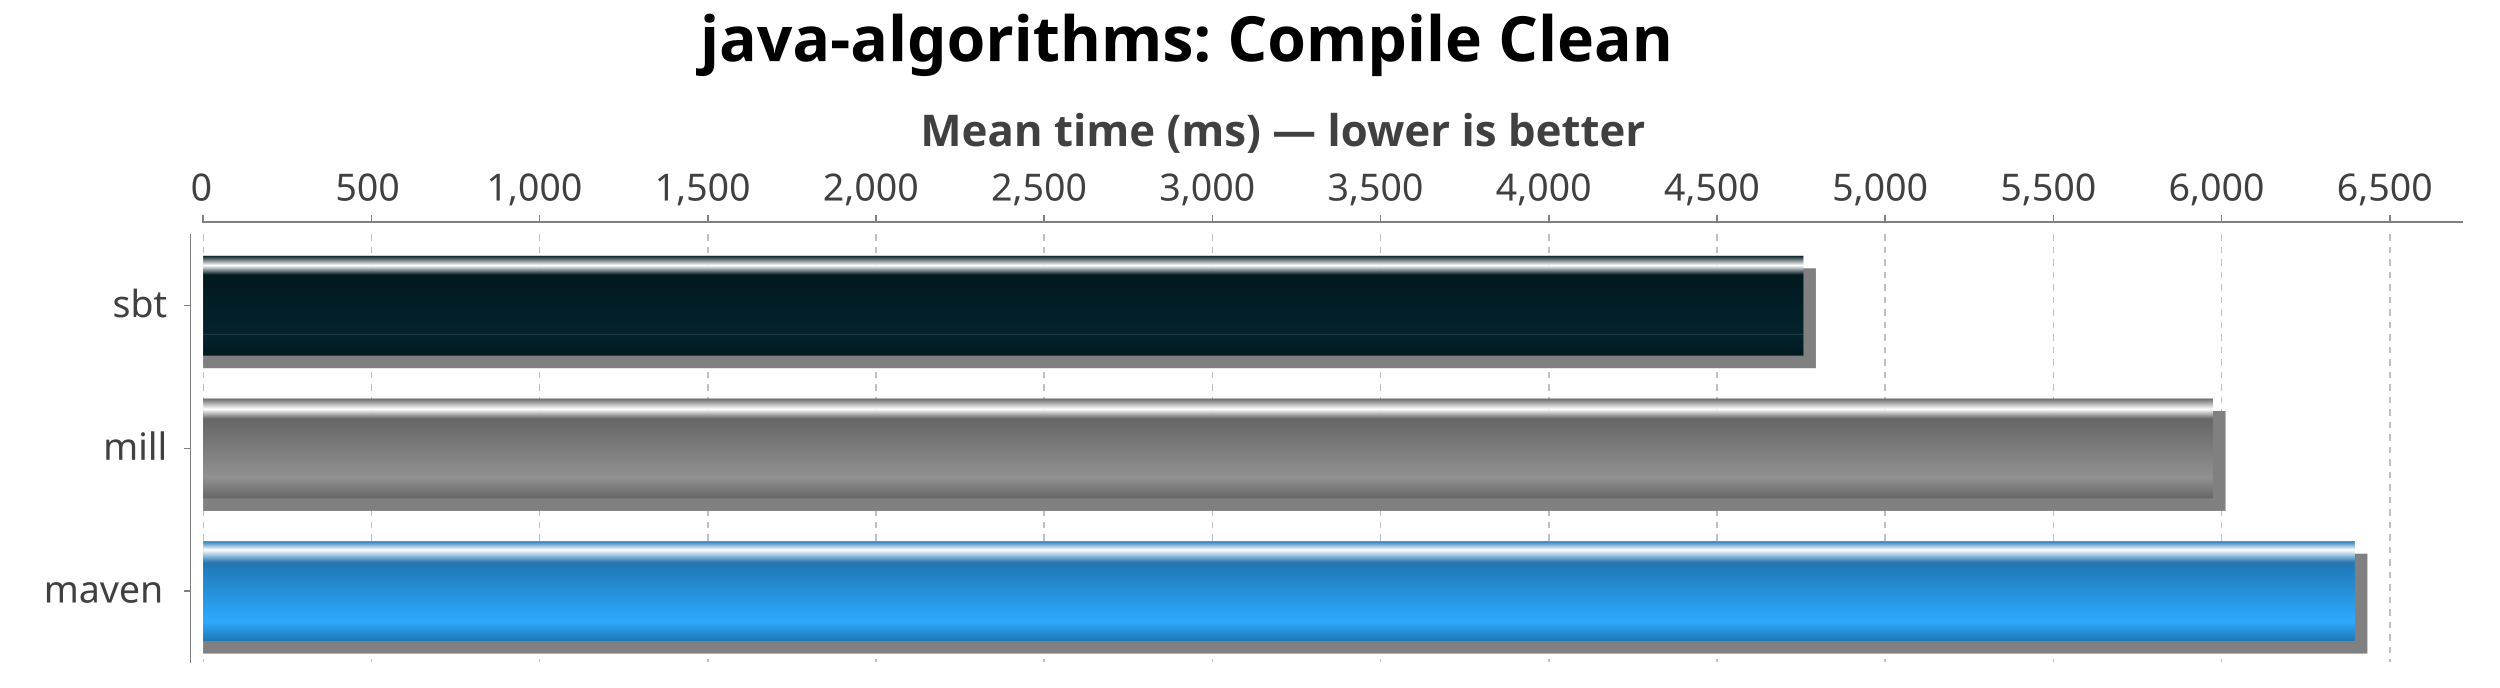
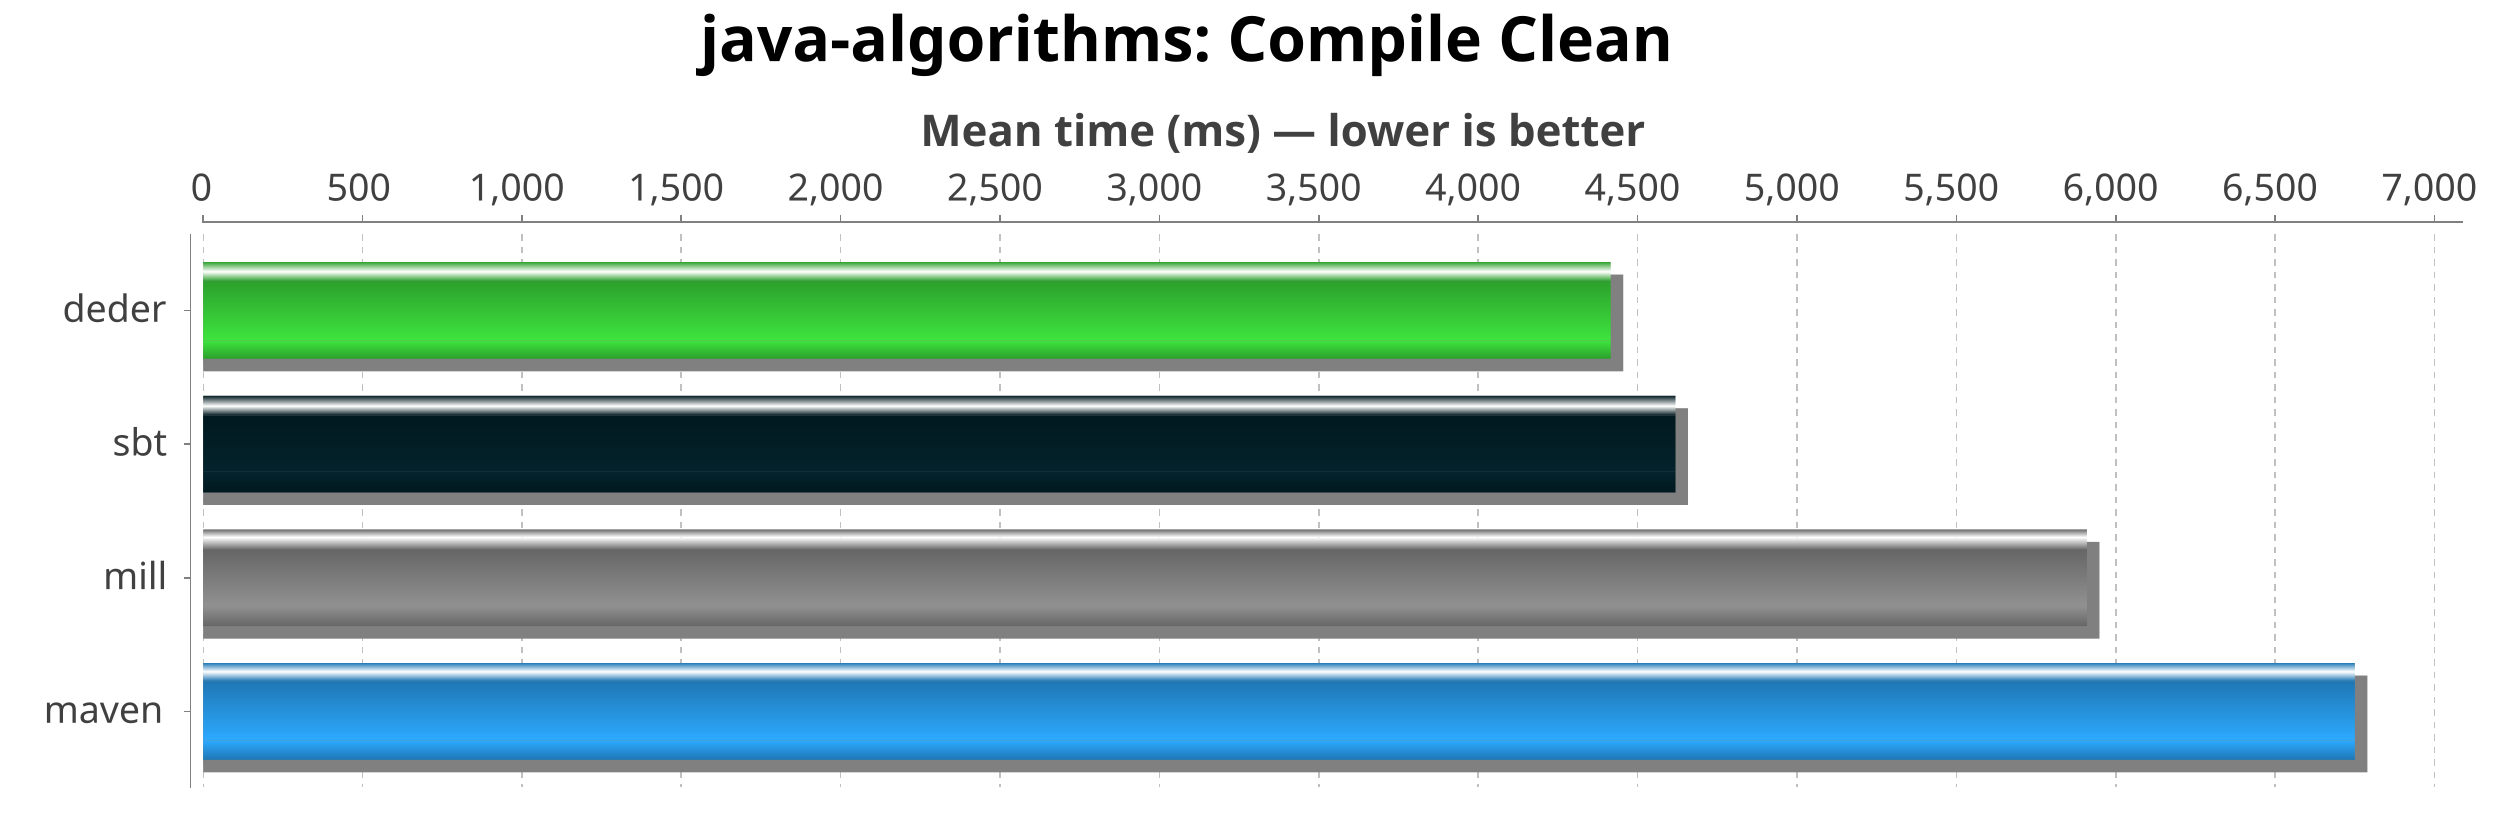
- <svg xmlns="http://www.w3.org/2000/svg" width="800" height="220" text-rendering="auto" shape-rendering="auto">
+ <svg xmlns="http://www.w3.org/2000/svg" width="800" height="260" text-rendering="auto" shape-rendering="auto">
  <defs>
-     <linearGradient id="_81304726781gp3" x1="0" y1="107" x2="0" y2="113.82" gradientUnits="userSpaceOnUse">
+     <linearGradient id="_73979817057gp10" x1="0" y1="176" x2="0" y2="194" gradientUnits="userSpaceOnUse">
+       <stop offset="0%" stop-color="rgb(102,102,102)" />
+       <stop offset="100%" stop-color="rgb(145,145,145)" />
+     </linearGradient>
+     <linearGradient id="_73979817057gp3" x1="0" y1="109" x2="0" y2="114.82" gradientUnits="userSpaceOnUse">
+       <stop offset="0%" stop-color="rgb(62,228,62)" />
+       <stop offset="100%" stop-color="rgb(44,160,44)" />
+     </linearGradient>
+     <linearGradient id="_73979817057gp6" x1="0" y1="133" x2="0" y2="151" gradientUnits="userSpaceOnUse">
+       <stop offset="0%" stop-color="rgb(1,25,31)" />
+       <stop offset="100%" stop-color="rgb(4,35,44)" />
+     </linearGradient>
+     <linearGradient id="_73979817057gp14" x1="0" y1="218" x2="0" y2="237" gradientUnits="userSpaceOnUse">
+       <stop offset="0%" stop-color="rgb(31,119,180)" />
+       <stop offset="100%" stop-color="rgb(44,170,255)" />
+     </linearGradient>
+     <linearGradient id="_73979817057gp15" x1="0" y1="237" x2="0" y2="243.15" gradientUnits="userSpaceOnUse">
+       <stop offset="0%" stop-color="rgb(44,170,255)" />
+       <stop offset="100%" stop-color="rgb(31,119,180)" />
+     </linearGradient>
+     <linearGradient id="_73979817057gp5" x1="0" y1="130" x2="0" y2="133" gradientUnits="userSpaceOnUse">
+       <stop offset="0%" stop-color="rgb(255,255,255)" />
+       <stop offset="100%" stop-color="rgb(1,25,31)" />
+     </linearGradient>
+     <linearGradient id="_73979817057gp1" x1="0" y1="87" x2="0" y2="90" gradientUnits="userSpaceOnUse">
+       <stop offset="0%" stop-color="rgb(255,255,255)" />
+       <stop offset="100%" stop-color="rgb(44,160,44)" />
+     </linearGradient>
+     <linearGradient id="_73979817057gp9" x1="0" y1="172" x2="0" y2="176" gradientUnits="userSpaceOnUse">
+       <stop offset="0%" stop-color="rgb(255,255,255)" />
+       <stop offset="100%" stop-color="rgb(102,102,102)" />
+     </linearGradient>
+     <linearGradient id="_73979817057gp12" x1="0" y1="212.18" x2="0" y2="215" gradientUnits="userSpaceOnUse">
+       <stop offset="0%" stop-color="rgb(31,119,180)" />
+       <stop offset="100%" stop-color="rgb(255,255,255)" />
+     </linearGradient>
+     <linearGradient id="_73979817057gp2" x1="0" y1="90" x2="0" y2="109" gradientUnits="userSpaceOnUse">
+       <stop offset="0%" stop-color="rgb(44,160,44)" />
+       <stop offset="100%" stop-color="rgb(62,228,62)" />
+     </linearGradient>
+     <linearGradient id="_73979817057gp7" x1="0" y1="151" x2="0" y2="157.6" gradientUnits="userSpaceOnUse">
      <stop offset="0%" stop-color="rgb(4,35,44)" />
      <stop offset="100%" stop-color="rgb(1,25,31)" />
    </linearGradient>
-     <linearGradient id="_81304726781gp5" x1="0" y1="131" x2="0" y2="134" gradientUnits="userSpaceOnUse">
+     <linearGradient id="_73979817057gp13" x1="0" y1="215" x2="0" y2="218" gradientUnits="userSpaceOnUse">
      <stop offset="0%" stop-color="rgb(255,255,255)" />
-       <stop offset="100%" stop-color="rgb(102,102,102)" />
+       <stop offset="100%" stop-color="rgb(31,119,180)" />
    </linearGradient>
-     <linearGradient id="_81304726781gp7" x1="0" y1="153" x2="0" y2="159.48" gradientUnits="userSpaceOnUse">
+     <linearGradient id="_73979817057gp8" x1="0" y1="169.4" x2="0" y2="172" gradientUnits="userSpaceOnUse">
+       <stop offset="0%" stop-color="rgb(102,102,102)" />
+       <stop offset="100%" stop-color="rgb(255,255,255)" />
+     </linearGradient>
+     <linearGradient id="_73979817057gp11" x1="0" y1="194" x2="0" y2="200.38" gradientUnits="userSpaceOnUse">
      <stop offset="0%" stop-color="rgb(145,145,145)" />
      <stop offset="100%" stop-color="rgb(102,102,102)" />
    </linearGradient>
-     <linearGradient id="_81304726781gp2" x1="0" y1="88" x2="0" y2="107" gradientUnits="userSpaceOnUse">
-       <stop offset="0%" stop-color="rgb(1,25,31)" />
-       <stop offset="100%" stop-color="rgb(4,35,44)" />
-     </linearGradient>
-     <linearGradient id="_81304726781gp11" x1="0" y1="199" x2="0" y2="205.15" gradientUnits="userSpaceOnUse">
-       <stop offset="0%" stop-color="rgb(44,170,255)" />
-       <stop offset="100%" stop-color="rgb(31,119,180)" />
-     </linearGradient>
-     <linearGradient id="_81304726781gp0" x1="0" y1="81.85" x2="0" y2="85" gradientUnits="userSpaceOnUse">
+     <linearGradient id="_73979817057gp4" x1="0" y1="126.62" x2="0" y2="130" gradientUnits="userSpaceOnUse">
      <stop offset="0%" stop-color="rgb(1,25,31)" />
      <stop offset="100%" stop-color="rgb(255,255,255)" />
    </linearGradient>
-     <linearGradient id="_81304726781gp4" x1="0" y1="127.52" x2="0" y2="131" gradientUnits="userSpaceOnUse">
-       <stop offset="0%" stop-color="rgb(102,102,102)" />
+     <linearGradient id="_73979817057gp0" x1="0" y1="83.85" x2="0" y2="87" gradientUnits="userSpaceOnUse">
+       <stop offset="0%" stop-color="rgb(44,160,44)" />
      <stop offset="100%" stop-color="rgb(255,255,255)" />
    </linearGradient>
-     <linearGradient id="_81304726781gp8" x1="0" y1="173.18" x2="0" y2="176" gradientUnits="userSpaceOnUse">
-       <stop offset="0%" stop-color="rgb(31,119,180)" />
-       <stop offset="100%" stop-color="rgb(255,255,255)" />
-     </linearGradient>
-     <linearGradient id="_81304726781gp9" x1="0" y1="176" x2="0" y2="180" gradientUnits="userSpaceOnUse">
-       <stop offset="0%" stop-color="rgb(255,255,255)" />
-       <stop offset="100%" stop-color="rgb(31,119,180)" />
-     </linearGradient>
-     <linearGradient id="_81304726781gp6" x1="0" y1="134" x2="0" y2="153" gradientUnits="userSpaceOnUse">
-       <stop offset="0%" stop-color="rgb(102,102,102)" />
-       <stop offset="100%" stop-color="rgb(145,145,145)" />
-     </linearGradient>
-     <linearGradient id="_81304726781gp1" x1="0" y1="85" x2="0" y2="88" gradientUnits="userSpaceOnUse">
-       <stop offset="0%" stop-color="rgb(255,255,255)" />
-       <stop offset="100%" stop-color="rgb(1,25,31)" />
-     </linearGradient>
-     <linearGradient id="_81304726781gp10" x1="0" y1="180" x2="0" y2="199" gradientUnits="userSpaceOnUse">
-       <stop offset="0%" stop-color="rgb(31,119,180)" />
-       <stop offset="100%" stop-color="rgb(44,170,255)" />
-     </linearGradient>
-     <clipPath id="_81304726781clip-0">
-       <path d="M0,0L0,220L800,220L800,0Z" />
+     <clipPath id="_73979817057clip-0">
+       <path d="M0,0L0,260L800,260L800,0Z" />
    </clipPath>
-     <clipPath id="_81304726781clip-1">
-       <path d="M65,75L65,212L788,212L788,75Z" />
+     <clipPath id="_73979817057clip-1">
+       <path d="M65,75L65,252L788,252L788,75Z" />
    </clipPath>
  </defs>
-   <rect x="0" y="0" width="800" height="220" style="fill:rgb(255,255,255)" clip-path="url(#_81304726781clip-0)" />
+   <rect x="0" y="0" width="800" height="260" style="fill:rgb(255,255,255)" clip-path="url(#_73979817057clip-0)" />
  <g>
-     <text x="224" y="19.56" style="fill: rgb(0,0,0); fill-opacity: 1.0; font-family: sans-serif; font-size: 20px; font-weight: bold;" clip-path="url(#_81304726781clip-0)">java-algorithms: Compile Clean</text>
+     <text x="224" y="19.56" style="fill: rgb(0,0,0); fill-opacity: 1.0; font-family: sans-serif; font-size: 20px; font-weight: bold;" clip-path="url(#_73979817057clip-0)">java-algorithms: Compile Clean</text>
  </g>
-   <rect x="65" y="75" width="723" height="137" style="fill:rgb(255,255,255)" clip-path="url(#_81304726781clip-0)" />
-   <line x1="65" y1="71" x2="788" y2="71" style="stroke-width:0.5;stroke:rgb(128,128,128);stroke-opacity:1.0;stroke-linecap:square;stroke-miterlimit:10;shape-rendering:crispEdges" clip-path="url(#_81304726781clip-0)" />
+   <rect x="65" y="75" width="723" height="177" style="fill:rgb(255,255,255)" clip-path="url(#_73979817057clip-0)" />
+   <line x1="65" y1="71" x2="788" y2="71" style="stroke-width:0.5;stroke:rgb(128,128,128);stroke-opacity:1.0;stroke-linecap:square;stroke-miterlimit:10;shape-rendering:crispEdges" clip-path="url(#_73979817057clip-0)" />
  <g>
-     <text x="61" y="64.17" style="fill: rgb(64,64,64); fill-opacity: 1.0; font-family: sans-serif; font-size: 12px;" clip-path="url(#_81304726781clip-0)">0</text>
+     <text x="61" y="64.17" style="fill: rgb(64,64,64); fill-opacity: 1.0; font-family: sans-serif; font-size: 12px;" clip-path="url(#_73979817057clip-0)">0</text>
  </g>
-   <line x1="65" y1="69" x2="65" y2="71" style="stroke-width:0.5;stroke:rgb(128,128,128);stroke-opacity:1.0;stroke-linecap:square;stroke-miterlimit:10;shape-rendering:crispEdges" clip-path="url(#_81304726781clip-0)" />
+   <line x1="65" y1="69" x2="65" y2="71" style="stroke-width:0.5;stroke:rgb(128,128,128);stroke-opacity:1.0;stroke-linecap:square;stroke-miterlimit:10;shape-rendering:crispEdges" clip-path="url(#_73979817057clip-0)" />
  <g>
-     <text x="107.33" y="64.17" style="fill: rgb(64,64,64); fill-opacity: 1.0; font-family: sans-serif; font-size: 12px;" clip-path="url(#_81304726781clip-0)">500</text>
+     <text x="104.5" y="64.17" style="fill: rgb(64,64,64); fill-opacity: 1.0; font-family: sans-serif; font-size: 12px;" clip-path="url(#_73979817057clip-0)">500</text>
  </g>
-   <line x1="118.83" y1="69" x2="118.83" y2="71" style="stroke-width:0.5;stroke:rgb(128,128,128);stroke-opacity:1.0;stroke-linecap:square;stroke-miterlimit:10;shape-rendering:crispEdges" clip-path="url(#_81304726781clip-0)" />
+   <line x1="116" y1="69" x2="116" y2="71" style="stroke-width:0.5;stroke:rgb(128,128,128);stroke-opacity:1.0;stroke-linecap:square;stroke-miterlimit:10;shape-rendering:crispEdges" clip-path="url(#_73979817057clip-0)" />
  <g>
-     <text x="155.66" y="64.17" style="fill: rgb(64,64,64); fill-opacity: 1.0; font-family: sans-serif; font-size: 12px;" clip-path="url(#_81304726781clip-0)">1,000</text>
+     <text x="150.01" y="64.17" style="fill: rgb(64,64,64); fill-opacity: 1.0; font-family: sans-serif; font-size: 12px;" clip-path="url(#_73979817057clip-0)">1,000</text>
  </g>
-   <line x1="172.66" y1="69" x2="172.66" y2="71" style="stroke-width:0.5;stroke:rgb(128,128,128);stroke-opacity:1.0;stroke-linecap:square;stroke-miterlimit:10;shape-rendering:crispEdges" clip-path="url(#_81304726781clip-0)" />
+   <line x1="167.01" y1="69" x2="167.01" y2="71" style="stroke-width:0.5;stroke:rgb(128,128,128);stroke-opacity:1.0;stroke-linecap:square;stroke-miterlimit:10;shape-rendering:crispEdges" clip-path="url(#_73979817057clip-0)" />
  <g>
-     <text x="209.49" y="64.17" style="fill: rgb(64,64,64); fill-opacity: 1.0; font-family: sans-serif; font-size: 12px;" clip-path="url(#_81304726781clip-0)">1,500</text>
+     <text x="201.01" y="64.17" style="fill: rgb(64,64,64); fill-opacity: 1.0; font-family: sans-serif; font-size: 12px;" clip-path="url(#_73979817057clip-0)">1,500</text>
  </g>
-   <line x1="226.49" y1="69" x2="226.49" y2="71" style="stroke-width:0.5;stroke:rgb(128,128,128);stroke-opacity:1.0;stroke-linecap:square;stroke-miterlimit:10;shape-rendering:crispEdges" clip-path="url(#_81304726781clip-0)" />
+   <line x1="218.01" y1="69" x2="218.01" y2="71" style="stroke-width:0.5;stroke:rgb(128,128,128);stroke-opacity:1.0;stroke-linecap:square;stroke-miterlimit:10;shape-rendering:crispEdges" clip-path="url(#_73979817057clip-0)" />
  <g>
-     <text x="263.31" y="64.17" style="fill: rgb(64,64,64); fill-opacity: 1.0; font-family: sans-serif; font-size: 12px;" clip-path="url(#_81304726781clip-0)">2,000</text>
+     <text x="252.01" y="64.17" style="fill: rgb(64,64,64); fill-opacity: 1.0; font-family: sans-serif; font-size: 12px;" clip-path="url(#_73979817057clip-0)">2,000</text>
  </g>
-   <line x1="280.31" y1="69" x2="280.31" y2="71" style="stroke-width:0.5;stroke:rgb(128,128,128);stroke-opacity:1.0;stroke-linecap:square;stroke-miterlimit:10;shape-rendering:crispEdges" clip-path="url(#_81304726781clip-0)" />
+   <line x1="269.01" y1="69" x2="269.01" y2="71" style="stroke-width:0.5;stroke:rgb(128,128,128);stroke-opacity:1.0;stroke-linecap:square;stroke-miterlimit:10;shape-rendering:crispEdges" clip-path="url(#_73979817057clip-0)" />
  <g>
-     <text x="317.14" y="64.17" style="fill: rgb(64,64,64); fill-opacity: 1.0; font-family: sans-serif; font-size: 12px;" clip-path="url(#_81304726781clip-0)">2,500</text>
+     <text x="303.02" y="64.17" style="fill: rgb(64,64,64); fill-opacity: 1.0; font-family: sans-serif; font-size: 12px;" clip-path="url(#_73979817057clip-0)">2,500</text>
  </g>
-   <line x1="334.14" y1="69" x2="334.14" y2="71" style="stroke-width:0.5;stroke:rgb(128,128,128);stroke-opacity:1.0;stroke-linecap:square;stroke-miterlimit:10;shape-rendering:crispEdges" clip-path="url(#_81304726781clip-0)" />
+   <line x1="320.02" y1="69" x2="320.02" y2="71" style="stroke-width:0.5;stroke:rgb(128,128,128);stroke-opacity:1.0;stroke-linecap:square;stroke-miterlimit:10;shape-rendering:crispEdges" clip-path="url(#_73979817057clip-0)" />
  <g>
-     <text x="370.97" y="64.17" style="fill: rgb(64,64,64); fill-opacity: 1.0; font-family: sans-serif; font-size: 12px;" clip-path="url(#_81304726781clip-0)">3,000</text>
+     <text x="354.02" y="64.17" style="fill: rgb(64,64,64); fill-opacity: 1.0; font-family: sans-serif; font-size: 12px;" clip-path="url(#_73979817057clip-0)">3,000</text>
  </g>
-   <line x1="387.97" y1="69" x2="387.97" y2="71" style="stroke-width:0.5;stroke:rgb(128,128,128);stroke-opacity:1.0;stroke-linecap:square;stroke-miterlimit:10;shape-rendering:crispEdges" clip-path="url(#_81304726781clip-0)" />
+   <line x1="371.02" y1="69" x2="371.02" y2="71" style="stroke-width:0.5;stroke:rgb(128,128,128);stroke-opacity:1.0;stroke-linecap:square;stroke-miterlimit:10;shape-rendering:crispEdges" clip-path="url(#_73979817057clip-0)" />
  <g>
-     <text x="424.8" y="64.17" style="fill: rgb(64,64,64); fill-opacity: 1.0; font-family: sans-serif; font-size: 12px;" clip-path="url(#_81304726781clip-0)">3,500</text>
+     <text x="405.02" y="64.17" style="fill: rgb(64,64,64); fill-opacity: 1.0; font-family: sans-serif; font-size: 12px;" clip-path="url(#_73979817057clip-0)">3,500</text>
  </g>
-   <line x1="441.8" y1="69" x2="441.8" y2="71" style="stroke-width:0.5;stroke:rgb(128,128,128);stroke-opacity:1.0;stroke-linecap:square;stroke-miterlimit:10;shape-rendering:crispEdges" clip-path="url(#_81304726781clip-0)" />
+   <line x1="422.02" y1="69" x2="422.02" y2="71" style="stroke-width:0.5;stroke:rgb(128,128,128);stroke-opacity:1.0;stroke-linecap:square;stroke-miterlimit:10;shape-rendering:crispEdges" clip-path="url(#_73979817057clip-0)" />
  <g>
-     <text x="478.63" y="64.17" style="fill: rgb(64,64,64); fill-opacity: 1.0; font-family: sans-serif; font-size: 12px;" clip-path="url(#_81304726781clip-0)">4,000</text>
+     <text x="456.03" y="64.17" style="fill: rgb(64,64,64); fill-opacity: 1.0; font-family: sans-serif; font-size: 12px;" clip-path="url(#_73979817057clip-0)">4,000</text>
  </g>
-   <line x1="495.63" y1="69" x2="495.63" y2="71" style="stroke-width:0.5;stroke:rgb(128,128,128);stroke-opacity:1.0;stroke-linecap:square;stroke-miterlimit:10;shape-rendering:crispEdges" clip-path="url(#_81304726781clip-0)" />
+   <line x1="473.03" y1="69" x2="473.03" y2="71" style="stroke-width:0.5;stroke:rgb(128,128,128);stroke-opacity:1.0;stroke-linecap:square;stroke-miterlimit:10;shape-rendering:crispEdges" clip-path="url(#_73979817057clip-0)" />
  <g>
-     <text x="532.46" y="64.17" style="fill: rgb(64,64,64); fill-opacity: 1.0; font-family: sans-serif; font-size: 12px;" clip-path="url(#_81304726781clip-0)">4,500</text>
+     <text x="507.03" y="64.17" style="fill: rgb(64,64,64); fill-opacity: 1.0; font-family: sans-serif; font-size: 12px;" clip-path="url(#_73979817057clip-0)">4,500</text>
  </g>
-   <line x1="549.46" y1="69" x2="549.46" y2="71" style="stroke-width:0.5;stroke:rgb(128,128,128);stroke-opacity:1.0;stroke-linecap:square;stroke-miterlimit:10;shape-rendering:crispEdges" clip-path="url(#_81304726781clip-0)" />
+   <line x1="524.03" y1="69" x2="524.03" y2="71" style="stroke-width:0.5;stroke:rgb(128,128,128);stroke-opacity:1.0;stroke-linecap:square;stroke-miterlimit:10;shape-rendering:crispEdges" clip-path="url(#_73979817057clip-0)" />
  <g>
-     <text x="586.29" y="64.17" style="fill: rgb(64,64,64); fill-opacity: 1.0; font-family: sans-serif; font-size: 12px;" clip-path="url(#_81304726781clip-0)">5,000</text>
+     <text x="558.03" y="64.17" style="fill: rgb(64,64,64); fill-opacity: 1.0; font-family: sans-serif; font-size: 12px;" clip-path="url(#_73979817057clip-0)">5,000</text>
  </g>
-   <line x1="603.29" y1="69" x2="603.29" y2="71" style="stroke-width:0.5;stroke:rgb(128,128,128);stroke-opacity:1.0;stroke-linecap:square;stroke-miterlimit:10;shape-rendering:crispEdges" clip-path="url(#_81304726781clip-0)" />
+   <line x1="575.03" y1="69" x2="575.03" y2="71" style="stroke-width:0.5;stroke:rgb(128,128,128);stroke-opacity:1.0;stroke-linecap:square;stroke-miterlimit:10;shape-rendering:crispEdges" clip-path="url(#_73979817057clip-0)" />
  <g>
-     <text x="640.12" y="64.17" style="fill: rgb(64,64,64); fill-opacity: 1.0; font-family: sans-serif; font-size: 12px;" clip-path="url(#_81304726781clip-0)">5,500</text>
+     <text x="609.03" y="64.17" style="fill: rgb(64,64,64); fill-opacity: 1.0; font-family: sans-serif; font-size: 12px;" clip-path="url(#_73979817057clip-0)">5,500</text>
  </g>
-   <line x1="657.12" y1="69" x2="657.12" y2="71" style="stroke-width:0.5;stroke:rgb(128,128,128);stroke-opacity:1.0;stroke-linecap:square;stroke-miterlimit:10;shape-rendering:crispEdges" clip-path="url(#_81304726781clip-0)" />
+   <line x1="626.03" y1="69" x2="626.03" y2="71" style="stroke-width:0.5;stroke:rgb(128,128,128);stroke-opacity:1.0;stroke-linecap:square;stroke-miterlimit:10;shape-rendering:crispEdges" clip-path="url(#_73979817057clip-0)" />
  <g>
-     <text x="693.94" y="64.17" style="fill: rgb(64,64,64); fill-opacity: 1.0; font-family: sans-serif; font-size: 12px;" clip-path="url(#_81304726781clip-0)">6,000</text>
+     <text x="660.04" y="64.17" style="fill: rgb(64,64,64); fill-opacity: 1.0; font-family: sans-serif; font-size: 12px;" clip-path="url(#_73979817057clip-0)">6,000</text>
  </g>
-   <line x1="710.94" y1="69" x2="710.94" y2="71" style="stroke-width:0.5;stroke:rgb(128,128,128);stroke-opacity:1.0;stroke-linecap:square;stroke-miterlimit:10;shape-rendering:crispEdges" clip-path="url(#_81304726781clip-0)" />
+   <line x1="677.04" y1="69" x2="677.04" y2="71" style="stroke-width:0.5;stroke:rgb(128,128,128);stroke-opacity:1.0;stroke-linecap:square;stroke-miterlimit:10;shape-rendering:crispEdges" clip-path="url(#_73979817057clip-0)" />
  <g>
-     <text x="747.77" y="64.17" style="fill: rgb(64,64,64); fill-opacity: 1.0; font-family: sans-serif; font-size: 12px;" clip-path="url(#_81304726781clip-0)">6,500</text>
+     <text x="711.04" y="64.17" style="fill: rgb(64,64,64); fill-opacity: 1.0; font-family: sans-serif; font-size: 12px;" clip-path="url(#_73979817057clip-0)">6,500</text>
  </g>
-   <line x1="764.77" y1="69" x2="764.77" y2="71" style="stroke-width:0.5;stroke:rgb(128,128,128);stroke-opacity:1.0;stroke-linecap:square;stroke-miterlimit:10;shape-rendering:crispEdges" clip-path="url(#_81304726781clip-0)" />
+   <line x1="728.04" y1="69" x2="728.04" y2="71" style="stroke-width:0.5;stroke:rgb(128,128,128);stroke-opacity:1.0;stroke-linecap:square;stroke-miterlimit:10;shape-rendering:crispEdges" clip-path="url(#_73979817057clip-0)" />
  <g>
-     <text x="294.5" y="46.73" style="fill: rgb(64,64,64); fill-opacity: 1.0; font-family: sans-serif; font-size: 14px; font-weight: bold;" clip-path="url(#_81304726781clip-0)">Mean time (ms) — lower is better</text>
+     <text x="762.04" y="64.17" style="fill: rgb(64,64,64); fill-opacity: 1.0; font-family: sans-serif; font-size: 12px;" clip-path="url(#_73979817057clip-0)">7,000</text>
  </g>
-   <line x1="61" y1="75" x2="61" y2="212" style="stroke-width:0.5;stroke:rgb(128,128,128);stroke-opacity:1.0;stroke-linecap:square;stroke-miterlimit:10;shape-rendering:crispEdges" clip-path="url(#_81304726781clip-0)" />
-   <line x1="61" y1="97.83" x2="61" y2="97.83" style="stroke-width:0.5;stroke:rgb(128,128,128);stroke-opacity:1.0;stroke-linecap:square;stroke-miterlimit:10;shape-rendering:crispEdges" clip-path="url(#_81304726781clip-0)" />
-   <line x1="61" y1="97.83" x2="59" y2="97.83" style="stroke-width:0.5;stroke:rgb(128,128,128);stroke-opacity:1.0;stroke-linecap:square;stroke-miterlimit:10;shape-rendering:crispEdges" clip-path="url(#_81304726781clip-0)" />
-   <line x1="61" y1="143.5" x2="61" y2="143.5" style="stroke-width:0.5;stroke:rgb(128,128,128);stroke-opacity:1.0;stroke-linecap:square;stroke-miterlimit:10;shape-rendering:crispEdges" clip-path="url(#_81304726781clip-0)" />
-   <line x1="61" y1="143.5" x2="59" y2="143.5" style="stroke-width:0.5;stroke:rgb(128,128,128);stroke-opacity:1.0;stroke-linecap:square;stroke-miterlimit:10;shape-rendering:crispEdges" clip-path="url(#_81304726781clip-0)" />
-   <line x1="61" y1="189.17" x2="61" y2="189.17" style="stroke-width:0.5;stroke:rgb(128,128,128);stroke-opacity:1.0;stroke-linecap:square;stroke-miterlimit:10;shape-rendering:crispEdges" clip-path="url(#_81304726781clip-0)" />
-   <line x1="61" y1="189.17" x2="59" y2="189.17" style="stroke-width:0.5;stroke:rgb(128,128,128);stroke-opacity:1.0;stroke-linecap:square;stroke-miterlimit:10;shape-rendering:crispEdges" clip-path="url(#_81304726781clip-0)" />
+   <line x1="779.04" y1="69" x2="779.04" y2="71" style="stroke-width:0.5;stroke:rgb(128,128,128);stroke-opacity:1.0;stroke-linecap:square;stroke-miterlimit:10;shape-rendering:crispEdges" clip-path="url(#_73979817057clip-0)" />
  <g>
-     <text x="36" y="101.47" style="fill: rgb(64,64,64); fill-opacity: 1.0; font-family: sans-serif; font-size: 12px;" clip-path="url(#_81304726781clip-0)">sbt</text>
+     <text x="294.5" y="46.73" style="fill: rgb(64,64,64); fill-opacity: 1.0; font-family: sans-serif; font-size: 14px; font-weight: bold;" clip-path="url(#_73979817057clip-0)">Mean time (ms) — lower is better</text>
+   </g>
+   <line x1="61" y1="75" x2="61" y2="252" style="stroke-width:0.5;stroke:rgb(128,128,128);stroke-opacity:1.0;stroke-linecap:square;stroke-miterlimit:10;shape-rendering:crispEdges" clip-path="url(#_73979817057clip-0)" />
+   <line x1="61" y1="99.34" x2="61" y2="99.34" style="stroke-width:0.5;stroke:rgb(128,128,128);stroke-opacity:1.0;stroke-linecap:square;stroke-miterlimit:10;shape-rendering:crispEdges" clip-path="url(#_73979817057clip-0)" />
+   <line x1="61" y1="99.34" x2="59" y2="99.34" style="stroke-width:0.5;stroke:rgb(128,128,128);stroke-opacity:1.0;stroke-linecap:square;stroke-miterlimit:10;shape-rendering:crispEdges" clip-path="url(#_73979817057clip-0)" />
+   <line x1="61" y1="142.11" x2="61" y2="142.11" style="stroke-width:0.5;stroke:rgb(128,128,128);stroke-opacity:1.0;stroke-linecap:square;stroke-miterlimit:10;shape-rendering:crispEdges" clip-path="url(#_73979817057clip-0)" />
+   <line x1="61" y1="142.11" x2="59" y2="142.11" style="stroke-width:0.5;stroke:rgb(128,128,128);stroke-opacity:1.0;stroke-linecap:square;stroke-miterlimit:10;shape-rendering:crispEdges" clip-path="url(#_73979817057clip-0)" />
+   <line x1="61" y1="184.89" x2="61" y2="184.89" style="stroke-width:0.5;stroke:rgb(128,128,128);stroke-opacity:1.0;stroke-linecap:square;stroke-miterlimit:10;shape-rendering:crispEdges" clip-path="url(#_73979817057clip-0)" />
+   <line x1="61" y1="184.89" x2="59" y2="184.89" style="stroke-width:0.5;stroke:rgb(128,128,128);stroke-opacity:1.0;stroke-linecap:square;stroke-miterlimit:10;shape-rendering:crispEdges" clip-path="url(#_73979817057clip-0)" />
+   <line x1="61" y1="227.66" x2="61" y2="227.66" style="stroke-width:0.5;stroke:rgb(128,128,128);stroke-opacity:1.0;stroke-linecap:square;stroke-miterlimit:10;shape-rendering:crispEdges" clip-path="url(#_73979817057clip-0)" />
+   <line x1="61" y1="227.66" x2="59" y2="227.66" style="stroke-width:0.5;stroke:rgb(128,128,128);stroke-opacity:1.0;stroke-linecap:square;stroke-miterlimit:10;shape-rendering:crispEdges" clip-path="url(#_73979817057clip-0)" />
+   <g>
+     <text x="20" y="102.98" style="fill: rgb(64,64,64); fill-opacity: 1.0; font-family: sans-serif; font-size: 12px;" clip-path="url(#_73979817057clip-0)">deder</text>
  </g>
  <g>
-     <text x="33" y="147.14" style="fill: rgb(64,64,64); fill-opacity: 1.0; font-family: sans-serif; font-size: 12px;" clip-path="url(#_81304726781clip-0)">mill</text>
+     <text x="36" y="145.75" style="fill: rgb(64,64,64); fill-opacity: 1.0; font-family: sans-serif; font-size: 12px;" clip-path="url(#_73979817057clip-0)">sbt</text>
  </g>
  <g>
-     <text x="14" y="192.81" style="fill: rgb(64,64,64); fill-opacity: 1.0; font-family: sans-serif; font-size: 12px;" clip-path="url(#_81304726781clip-0)">maven</text>
+     <text x="33" y="188.53" style="fill: rgb(64,64,64); fill-opacity: 1.0; font-family: sans-serif; font-size: 12px;" clip-path="url(#_73979817057clip-0)">mill</text>
  </g>
-   <line x1="65" y1="75" x2="65" y2="212" style="stroke-width:0.5;stroke:rgb(192,192,192);stroke-opacity:1.0;stroke-linejoin:bevel;stroke-miterlimit:0;stroke-dasharray:2.0,2.0;shape-rendering:crispEdges" clip-path="url(#_81304726781clip-1)" />
-   <line x1="118.83" y1="75" x2="118.83" y2="212" style="stroke-width:0.5;stroke:rgb(192,192,192);stroke-opacity:1.0;stroke-linejoin:bevel;stroke-miterlimit:0;stroke-dasharray:2.0,2.0;shape-rendering:crispEdges" clip-path="url(#_81304726781clip-1)" />
-   <line x1="172.66" y1="75" x2="172.66" y2="212" style="stroke-width:0.5;stroke:rgb(192,192,192);stroke-opacity:1.0;stroke-linejoin:bevel;stroke-miterlimit:0;stroke-dasharray:2.0,2.0;shape-rendering:crispEdges" clip-path="url(#_81304726781clip-1)" />
-   <line x1="226.49" y1="75" x2="226.49" y2="212" style="stroke-width:0.5;stroke:rgb(192,192,192);stroke-opacity:1.0;stroke-linejoin:bevel;stroke-miterlimit:0;stroke-dasharray:2.0,2.0;shape-rendering:crispEdges" clip-path="url(#_81304726781clip-1)" />
-   <line x1="280.31" y1="75" x2="280.31" y2="212" style="stroke-width:0.5;stroke:rgb(192,192,192);stroke-opacity:1.0;stroke-linejoin:bevel;stroke-miterlimit:0;stroke-dasharray:2.0,2.0;shape-rendering:crispEdges" clip-path="url(#_81304726781clip-1)" />
-   <line x1="334.14" y1="75" x2="334.14" y2="212" style="stroke-width:0.5;stroke:rgb(192,192,192);stroke-opacity:1.0;stroke-linejoin:bevel;stroke-miterlimit:0;stroke-dasharray:2.0,2.0;shape-rendering:crispEdges" clip-path="url(#_81304726781clip-1)" />
-   <line x1="387.97" y1="75" x2="387.97" y2="212" style="stroke-width:0.5;stroke:rgb(192,192,192);stroke-opacity:1.0;stroke-linejoin:bevel;stroke-miterlimit:0;stroke-dasharray:2.0,2.0;shape-rendering:crispEdges" clip-path="url(#_81304726781clip-1)" />
-   <line x1="441.8" y1="75" x2="441.8" y2="212" style="stroke-width:0.5;stroke:rgb(192,192,192);stroke-opacity:1.0;stroke-linejoin:bevel;stroke-miterlimit:0;stroke-dasharray:2.0,2.0;shape-rendering:crispEdges" clip-path="url(#_81304726781clip-1)" />
-   <line x1="495.63" y1="75" x2="495.63" y2="212" style="stroke-width:0.5;stroke:rgb(192,192,192);stroke-opacity:1.0;stroke-linejoin:bevel;stroke-miterlimit:0;stroke-dasharray:2.0,2.0;shape-rendering:crispEdges" clip-path="url(#_81304726781clip-1)" />
-   <line x1="549.46" y1="75" x2="549.46" y2="212" style="stroke-width:0.5;stroke:rgb(192,192,192);stroke-opacity:1.0;stroke-linejoin:bevel;stroke-miterlimit:0;stroke-dasharray:2.0,2.0;shape-rendering:crispEdges" clip-path="url(#_81304726781clip-1)" />
-   <line x1="603.29" y1="75" x2="603.29" y2="212" style="stroke-width:0.5;stroke:rgb(192,192,192);stroke-opacity:1.0;stroke-linejoin:bevel;stroke-miterlimit:0;stroke-dasharray:2.0,2.0;shape-rendering:crispEdges" clip-path="url(#_81304726781clip-1)" />
-   <line x1="657.12" y1="75" x2="657.12" y2="212" style="stroke-width:0.5;stroke:rgb(192,192,192);stroke-opacity:1.0;stroke-linejoin:bevel;stroke-miterlimit:0;stroke-dasharray:2.0,2.0;shape-rendering:crispEdges" clip-path="url(#_81304726781clip-1)" />
-   <line x1="710.94" y1="75" x2="710.94" y2="212" style="stroke-width:0.5;stroke:rgb(192,192,192);stroke-opacity:1.0;stroke-linejoin:bevel;stroke-miterlimit:0;stroke-dasharray:2.0,2.0;shape-rendering:crispEdges" clip-path="url(#_81304726781clip-1)" />
-   <line x1="764.77" y1="75" x2="764.77" y2="212" style="stroke-width:0.5;stroke:rgb(192,192,192);stroke-opacity:1.0;stroke-linejoin:bevel;stroke-miterlimit:0;stroke-dasharray:2.0,2.0;shape-rendering:crispEdges" clip-path="url(#_81304726781clip-1)" />
-   <rect x="65" y="85.85" width="516.1" height="31.97" style="fill:rgb(128,128,128)" clip-path="url(#_81304726781clip-1)" />
-   <rect x="65" y="81.85" width="512.1" height="3.15" style="fill:url(#_81304726781gp0)" clip-path="url(#_81304726781clip-1)" />
-   <rect x="65" y="85" width="512.1" height="3" style="fill:url(#_81304726781gp1)" clip-path="url(#_81304726781clip-1)" />
-   <rect x="65" y="88" width="512.1" height="19" style="fill:url(#_81304726781gp2)" clip-path="url(#_81304726781clip-1)" />
-   <rect x="65" y="107" width="512.1" height="6.82" style="fill:url(#_81304726781gp3)" clip-path="url(#_81304726781clip-1)" />
-   <rect x="65" y="131.52" width="647.17" height="31.97" style="fill:rgb(128,128,128)" clip-path="url(#_81304726781clip-1)" />
-   <rect x="65" y="127.52" width="643.17" height="3.48" style="fill:url(#_81304726781gp4)" clip-path="url(#_81304726781clip-1)" />
-   <rect x="65" y="131" width="643.17" height="3" style="fill:url(#_81304726781gp5)" clip-path="url(#_81304726781clip-1)" />
-   <rect x="65" y="134" width="643.17" height="19" style="fill:url(#_81304726781gp6)" clip-path="url(#_81304726781clip-1)" />
-   <rect x="65" y="153" width="643.17" height="6.48" style="fill:url(#_81304726781gp7)" clip-path="url(#_81304726781clip-1)" />
-   <rect x="65" y="177.18" width="692.57" height="31.97" style="fill:rgb(128,128,128)" clip-path="url(#_81304726781clip-1)" />
-   <rect x="65" y="173.18" width="688.57" height="2.82" style="fill:url(#_81304726781gp8)" clip-path="url(#_81304726781clip-1)" />
-   <rect x="65" y="176" width="688.57" height="4" style="fill:url(#_81304726781gp9)" clip-path="url(#_81304726781clip-1)" />
-   <rect x="65" y="180" width="688.57" height="19" style="fill:url(#_81304726781gp10)" clip-path="url(#_81304726781clip-1)" />
-   <rect x="65" y="199" width="688.57" height="6.15" style="fill:url(#_81304726781gp11)" clip-path="url(#_81304726781clip-1)" />
+   <g>
+     <text x="14" y="231.3" style="fill: rgb(64,64,64); fill-opacity: 1.0; font-family: sans-serif; font-size: 12px;" clip-path="url(#_73979817057clip-0)">maven</text>
+   </g>
+   <line x1="65" y1="75" x2="65" y2="252" style="stroke-width:0.5;stroke:rgb(192,192,192);stroke-opacity:1.0;stroke-linejoin:bevel;stroke-miterlimit:0;stroke-dasharray:2.0,2.0;shape-rendering:crispEdges" clip-path="url(#_73979817057clip-1)" />
+   <line x1="116" y1="75" x2="116" y2="252" style="stroke-width:0.5;stroke:rgb(192,192,192);stroke-opacity:1.0;stroke-linejoin:bevel;stroke-miterlimit:0;stroke-dasharray:2.0,2.0;shape-rendering:crispEdges" clip-path="url(#_73979817057clip-1)" />
+   <line x1="167.01" y1="75" x2="167.01" y2="252" style="stroke-width:0.5;stroke:rgb(192,192,192);stroke-opacity:1.0;stroke-linejoin:bevel;stroke-miterlimit:0;stroke-dasharray:2.0,2.0;shape-rendering:crispEdges" clip-path="url(#_73979817057clip-1)" />
+   <line x1="218.01" y1="75" x2="218.01" y2="252" style="stroke-width:0.5;stroke:rgb(192,192,192);stroke-opacity:1.0;stroke-linejoin:bevel;stroke-miterlimit:0;stroke-dasharray:2.0,2.0;shape-rendering:crispEdges" clip-path="url(#_73979817057clip-1)" />
+   <line x1="269.01" y1="75" x2="269.01" y2="252" style="stroke-width:0.5;stroke:rgb(192,192,192);stroke-opacity:1.0;stroke-linejoin:bevel;stroke-miterlimit:0;stroke-dasharray:2.0,2.0;shape-rendering:crispEdges" clip-path="url(#_73979817057clip-1)" />
+   <line x1="320.02" y1="75" x2="320.02" y2="252" style="stroke-width:0.5;stroke:rgb(192,192,192);stroke-opacity:1.0;stroke-linejoin:bevel;stroke-miterlimit:0;stroke-dasharray:2.0,2.0;shape-rendering:crispEdges" clip-path="url(#_73979817057clip-1)" />
+   <line x1="371.02" y1="75" x2="371.02" y2="252" style="stroke-width:0.5;stroke:rgb(192,192,192);stroke-opacity:1.0;stroke-linejoin:bevel;stroke-miterlimit:0;stroke-dasharray:2.0,2.0;shape-rendering:crispEdges" clip-path="url(#_73979817057clip-1)" />
+   <line x1="422.02" y1="75" x2="422.02" y2="252" style="stroke-width:0.5;stroke:rgb(192,192,192);stroke-opacity:1.0;stroke-linejoin:bevel;stroke-miterlimit:0;stroke-dasharray:2.0,2.0;shape-rendering:crispEdges" clip-path="url(#_73979817057clip-1)" />
+   <line x1="473.03" y1="75" x2="473.03" y2="252" style="stroke-width:0.5;stroke:rgb(192,192,192);stroke-opacity:1.0;stroke-linejoin:bevel;stroke-miterlimit:0;stroke-dasharray:2.0,2.0;shape-rendering:crispEdges" clip-path="url(#_73979817057clip-1)" />
+   <line x1="524.03" y1="75" x2="524.03" y2="252" style="stroke-width:0.5;stroke:rgb(192,192,192);stroke-opacity:1.0;stroke-linejoin:bevel;stroke-miterlimit:0;stroke-dasharray:2.0,2.0;shape-rendering:crispEdges" clip-path="url(#_73979817057clip-1)" />
+   <line x1="575.03" y1="75" x2="575.03" y2="252" style="stroke-width:0.5;stroke:rgb(192,192,192);stroke-opacity:1.0;stroke-linejoin:bevel;stroke-miterlimit:0;stroke-dasharray:2.0,2.0;shape-rendering:crispEdges" clip-path="url(#_73979817057clip-1)" />
+   <line x1="626.03" y1="75" x2="626.03" y2="252" style="stroke-width:0.5;stroke:rgb(192,192,192);stroke-opacity:1.0;stroke-linejoin:bevel;stroke-miterlimit:0;stroke-dasharray:2.0,2.0;shape-rendering:crispEdges" clip-path="url(#_73979817057clip-1)" />
+   <line x1="677.04" y1="75" x2="677.04" y2="252" style="stroke-width:0.5;stroke:rgb(192,192,192);stroke-opacity:1.0;stroke-linejoin:bevel;stroke-miterlimit:0;stroke-dasharray:2.0,2.0;shape-rendering:crispEdges" clip-path="url(#_73979817057clip-1)" />
+   <line x1="728.04" y1="75" x2="728.04" y2="252" style="stroke-width:0.5;stroke:rgb(192,192,192);stroke-opacity:1.0;stroke-linejoin:bevel;stroke-miterlimit:0;stroke-dasharray:2.0,2.0;shape-rendering:crispEdges" clip-path="url(#_73979817057clip-1)" />
+   <line x1="779.04" y1="75" x2="779.04" y2="252" style="stroke-width:0.5;stroke:rgb(192,192,192);stroke-opacity:1.0;stroke-linejoin:bevel;stroke-miterlimit:0;stroke-dasharray:2.0,2.0;shape-rendering:crispEdges" clip-path="url(#_73979817057clip-1)" />
+   <rect x="65" y="87.85" width="454.44" height="30.97" style="fill:rgb(128,128,128)" clip-path="url(#_73979817057clip-1)" />
+   <rect x="65" y="83.85" width="450.44" height="3.15" style="fill:url(#_73979817057gp0)" clip-path="url(#_73979817057clip-1)" />
+   <rect x="65" y="87" width="450.44" height="3" style="fill:url(#_73979817057gp1)" clip-path="url(#_73979817057clip-1)" />
+   <rect x="65" y="90" width="450.44" height="19" style="fill:url(#_73979817057gp2)" clip-path="url(#_73979817057clip-1)" />
+   <rect x="65" y="109" width="450.44" height="5.82" style="fill:url(#_73979817057gp3)" clip-path="url(#_73979817057clip-1)" />
+   <rect x="65" y="130.62" width="475.17" height="30.98" style="fill:rgb(128,128,128)" clip-path="url(#_73979817057clip-1)" />
+   <rect x="65" y="126.63" width="471.17" height="3.37" style="fill:url(#_73979817057gp4)" clip-path="url(#_73979817057clip-1)" />
+   <rect x="65" y="130" width="471.17" height="3" style="fill:url(#_73979817057gp5)" clip-path="url(#_73979817057clip-1)" />
+   <rect x="65" y="133" width="471.17" height="18" style="fill:url(#_73979817057gp6)" clip-path="url(#_73979817057clip-1)" />
+   <rect x="65" y="151" width="471.17" height="6.6" style="fill:url(#_73979817057gp7)" clip-path="url(#_73979817057clip-1)" />
+   <rect x="65" y="173.4" width="606.83" height="30.97" style="fill:rgb(128,128,128)" clip-path="url(#_73979817057clip-1)" />
+   <rect x="65" y="169.4" width="602.83" height="2.6" style="fill:url(#_73979817057gp8)" clip-path="url(#_73979817057clip-1)" />
+   <rect x="65" y="172" width="602.83" height="4" style="fill:url(#_73979817057gp9)" clip-path="url(#_73979817057clip-1)" />
+   <rect x="65" y="176" width="602.83" height="18" style="fill:url(#_73979817057gp10)" clip-path="url(#_73979817057clip-1)" />
+   <rect x="65" y="194" width="602.83" height="6.37" style="fill:url(#_73979817057gp11)" clip-path="url(#_73979817057clip-1)" />
+   <rect x="65" y="216.17" width="692.57" height="30.97" style="fill:rgb(128,128,128)" clip-path="url(#_73979817057clip-1)" />
+   <rect x="65" y="212.17" width="688.57" height="2.83" style="fill:url(#_73979817057gp12)" clip-path="url(#_73979817057clip-1)" />
+   <rect x="65" y="215" width="688.57" height="3" style="fill:url(#_73979817057gp13)" clip-path="url(#_73979817057clip-1)" />
+   <rect x="65" y="218" width="688.57" height="19" style="fill:url(#_73979817057gp14)" clip-path="url(#_73979817057clip-1)" />
+   <rect x="65" y="237" width="688.57" height="6.15" style="fill:url(#_73979817057gp15)" clip-path="url(#_73979817057clip-1)" />
</svg>
